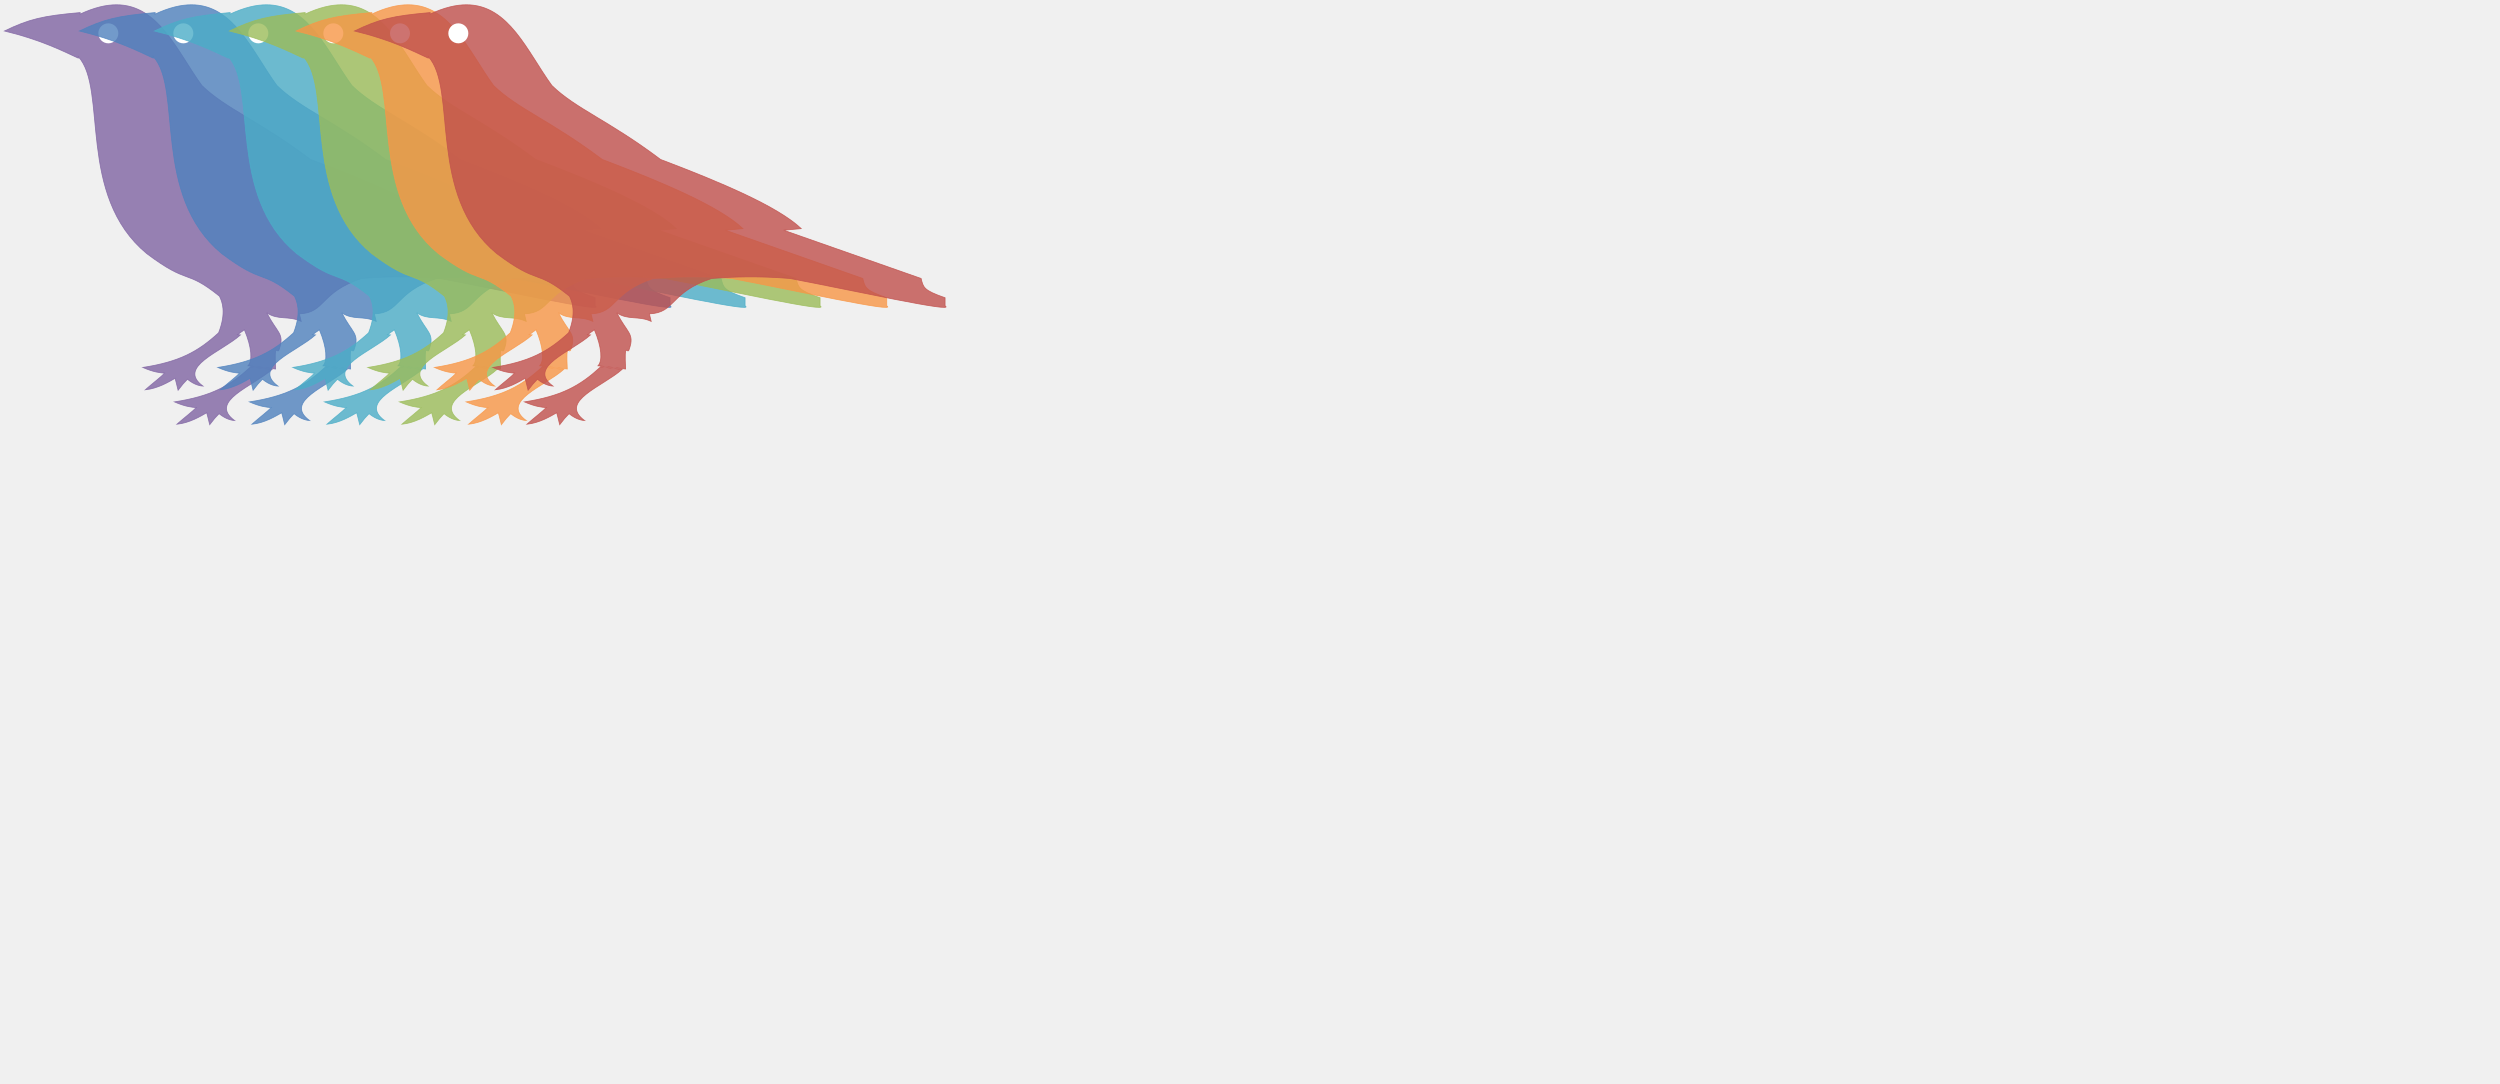
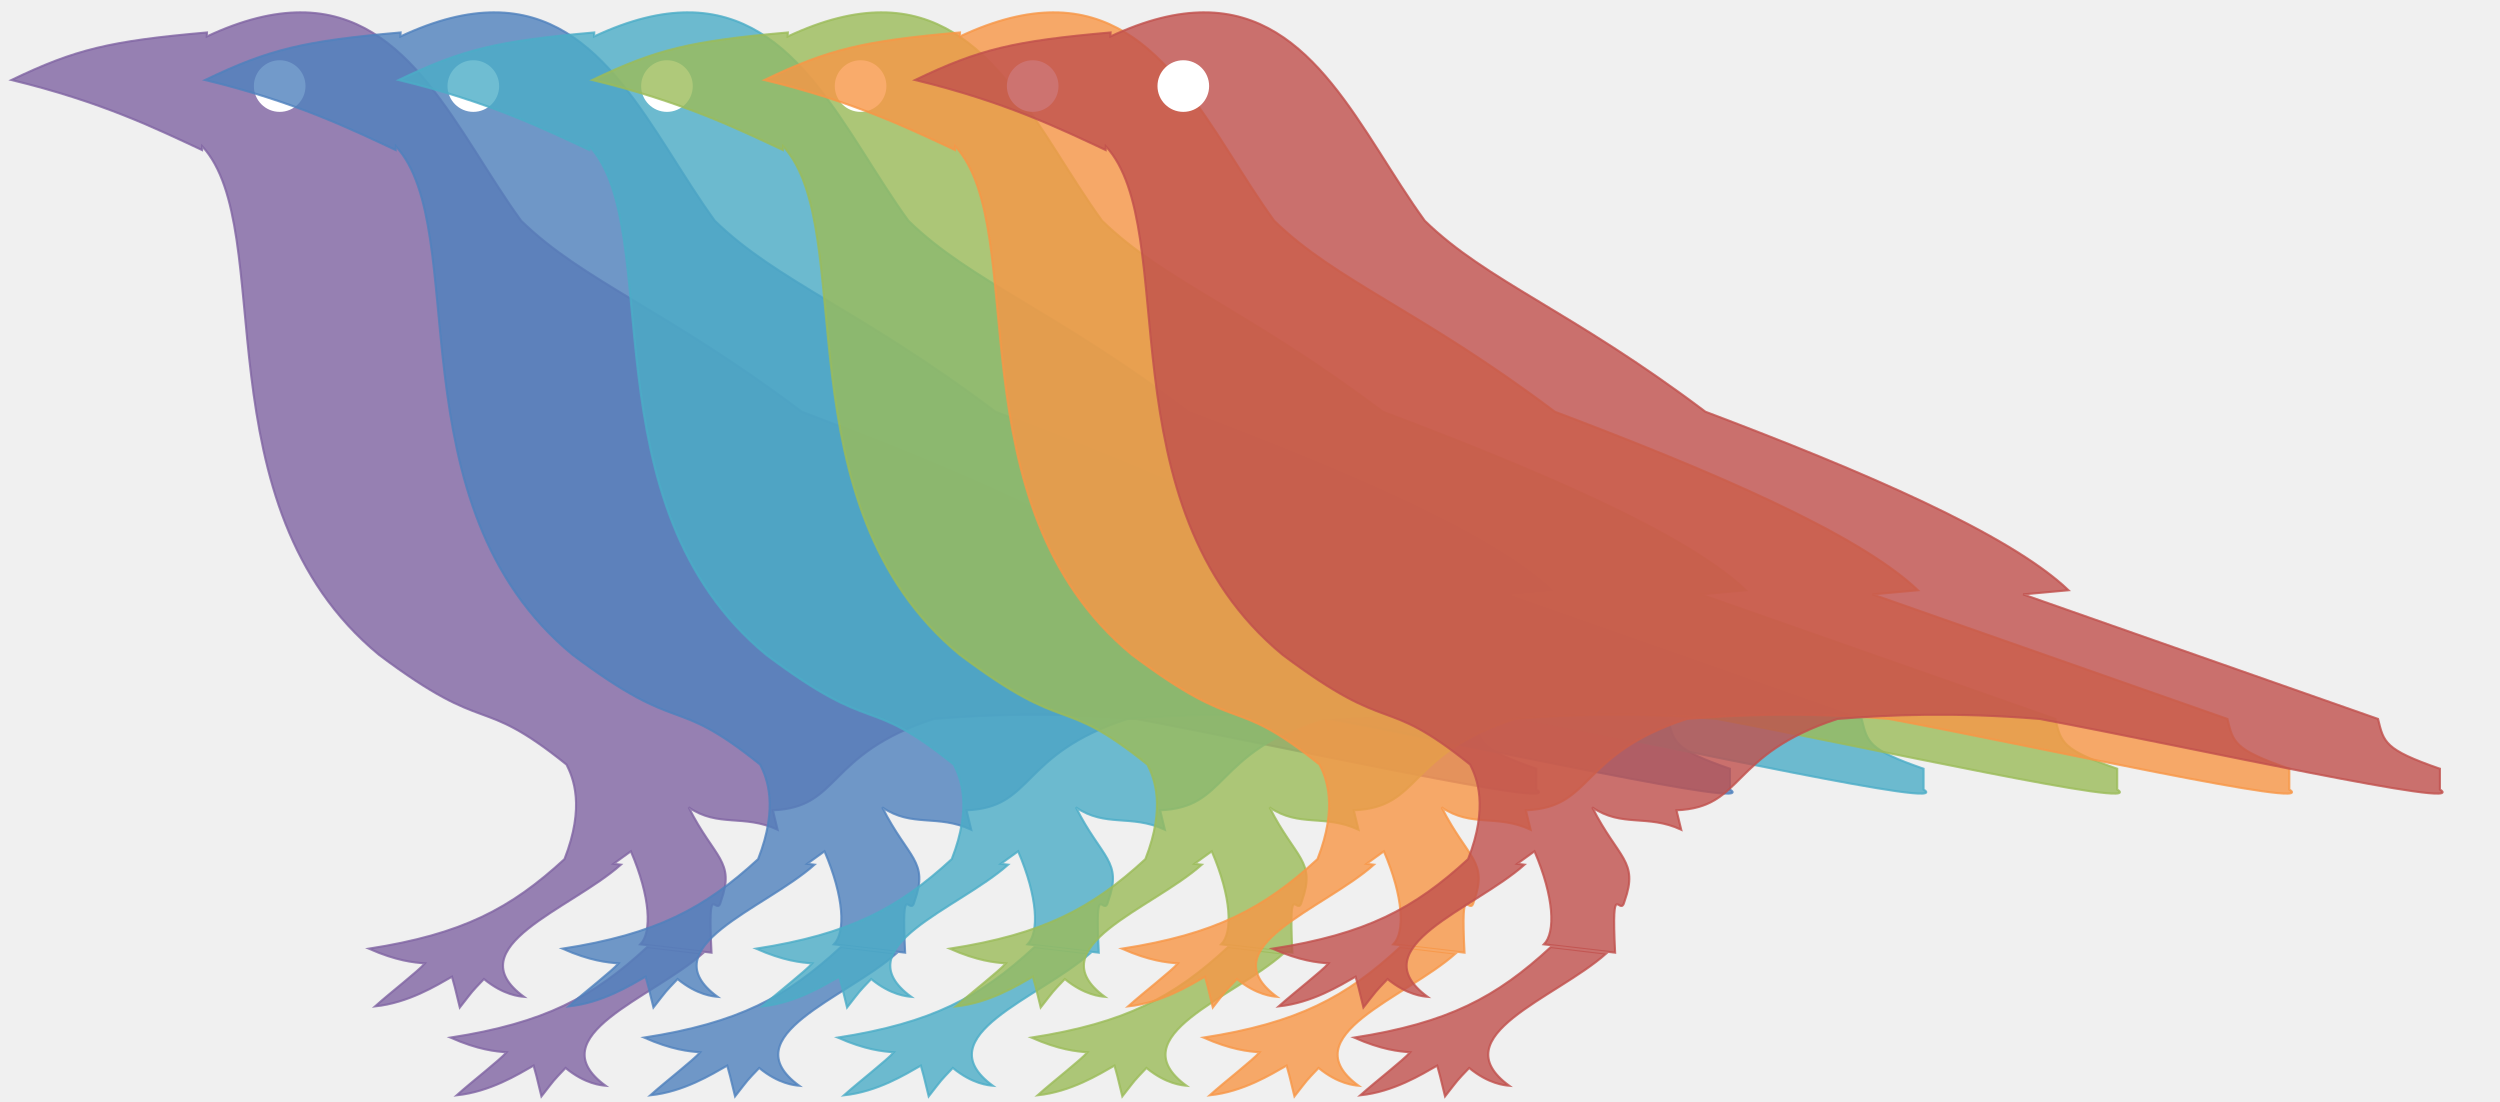
- <svg xmlns="http://www.w3.org/2000/svg" viewBox="0 0 3000 1300">
+ <svg xmlns="http://www.w3.org/2000/svg" viewBox="0 0 1162 512">
  <g id="crow" display="none" visibility="hidden">
    <path id="body" stroke-width="1" d="M 139.82,5.748               C 127.22,5.72 112.83,9.117 96.113,16.965               l 0.078,-1.871               c -45.171,3.989 -61.07,7.763 -90.838,22.084 41.832,10.162 66.726,22.386 88.551,32.549               l 0.072,-1.75               c 35.55,38.606 -2.244,166.67 82.191,236.4 51.706,38.794 45.576,17.579 87.166,51.01 3.063,6.082 8.661,19.304 -0.955,43.926 -25.048,23.028 -47.377,34.83 -90.947,41.639 12.927,5.686 20.934,6.448 26.104,6.812 -3.324,3.777 -15.633,13.242 -23.223,20.012 15.566,-1.654 28.491,-9.674 35.766,-13.814 1.512,5.534 0.834,2.719 3.643,14.307 6.801,-8.679 4.83,-6.48 11.215,-13.213 9.18,7.562 16.699,8.081 18.58,8.252 -31.552,-23.2 21.811,-40.693 45.072,-61.4               l -3.412,-0.404 8.053,-5.826               c 9.153,21.392 9.836,37.669 4.398,43.252               l 33.072,3.859               c -1.79,-36.62 2.317,-15.224 4.449,-24.066 6.593,-18.591 -2.939,-19.512 -15.068,-43.473 13.782,9.475 25.555,3.087 41.336,10.379               l -2.18,-9.014               c 31.718,-1.27 24.334,-25.928 74.805,-42.453 24.285,-1.933 54.355,-3.212 93.984,0 71.42,13.424 201.48,42.374 186.05,32.805               v -9.648               c -25.894,-8.997 -26.043,-12.223 -28.771,-23.156               l -164.95,-57.891 21.1,-1.93               c -27.65,-26.3 -95.62,-55.33 -168.8,-82.98 -62.33,-46.98 -101.69,-60.71 -130.43,-88.77 -29.63,-40.892 -51.44,-96.738 -102.41,-96.852 z               m 161,434.44               c -25.255,23.335 -47.588,35.237 -91.451,42.092 12.927,5.686 20.934,6.448 26.104,6.812 -3.324,3.777 -15.633,13.242 -23.223,20.012 15.566,-1.654 28.491,-9.674 35.766,-13.814 1.512,5.534 0.834,2.717 3.643,14.305 6.801,-8.68 4.83,-6.478 11.215,-13.211 9.18,7.562 16.699,8.081 18.58,8.252 -31.552,-23.2 21.811,-40.693 45.072,-61.4               l -25.705,-3.047 z" />
    <circle id="eye" cx="130" cy="40" r="12" fill="white" />
  </g>
  <g>
    <use href="#body" x="0" fill="#8064A2" stroke="#8064A2" fill-opacity="0.8" stroke-opacity="0.8" />
    <use href="#eye" x="0" />
  </g>
  <g>
    <use href="#body" x="90" fill="#4F81BD" stroke="#4F81BD" fill-opacity="0.8" stroke-opacity="0.8" />
    <use href="#eye" x="90" />
  </g>
  <g>
    <use href="#body" x="180" fill="#4BACC6" stroke="#4BACC6" fill-opacity="0.8" stroke-opacity="0.8" />
    <use href="#eye" x="180" />
  </g>
  <g>
    <use href="#body" x="270" fill="#9BBB59" stroke="#9BBB59" fill-opacity="0.8" stroke-opacity="0.8" />
    <use href="#eye" x="270" />
  </g>
  <g>
    <use href="#body" x="350" fill="#F79646" stroke="#F79646" fill-opacity="0.8" stroke-opacity="0.8" />
    <use href="#eye" x="350" />
  </g>
  <g>
    <use href="#body" x="420" fill="#C0504D" stroke="#C0504D" fill-opacity="0.8" stroke-opacity="0.8" />
    <use href="#eye" x="420" />
  </g>
</svg>
